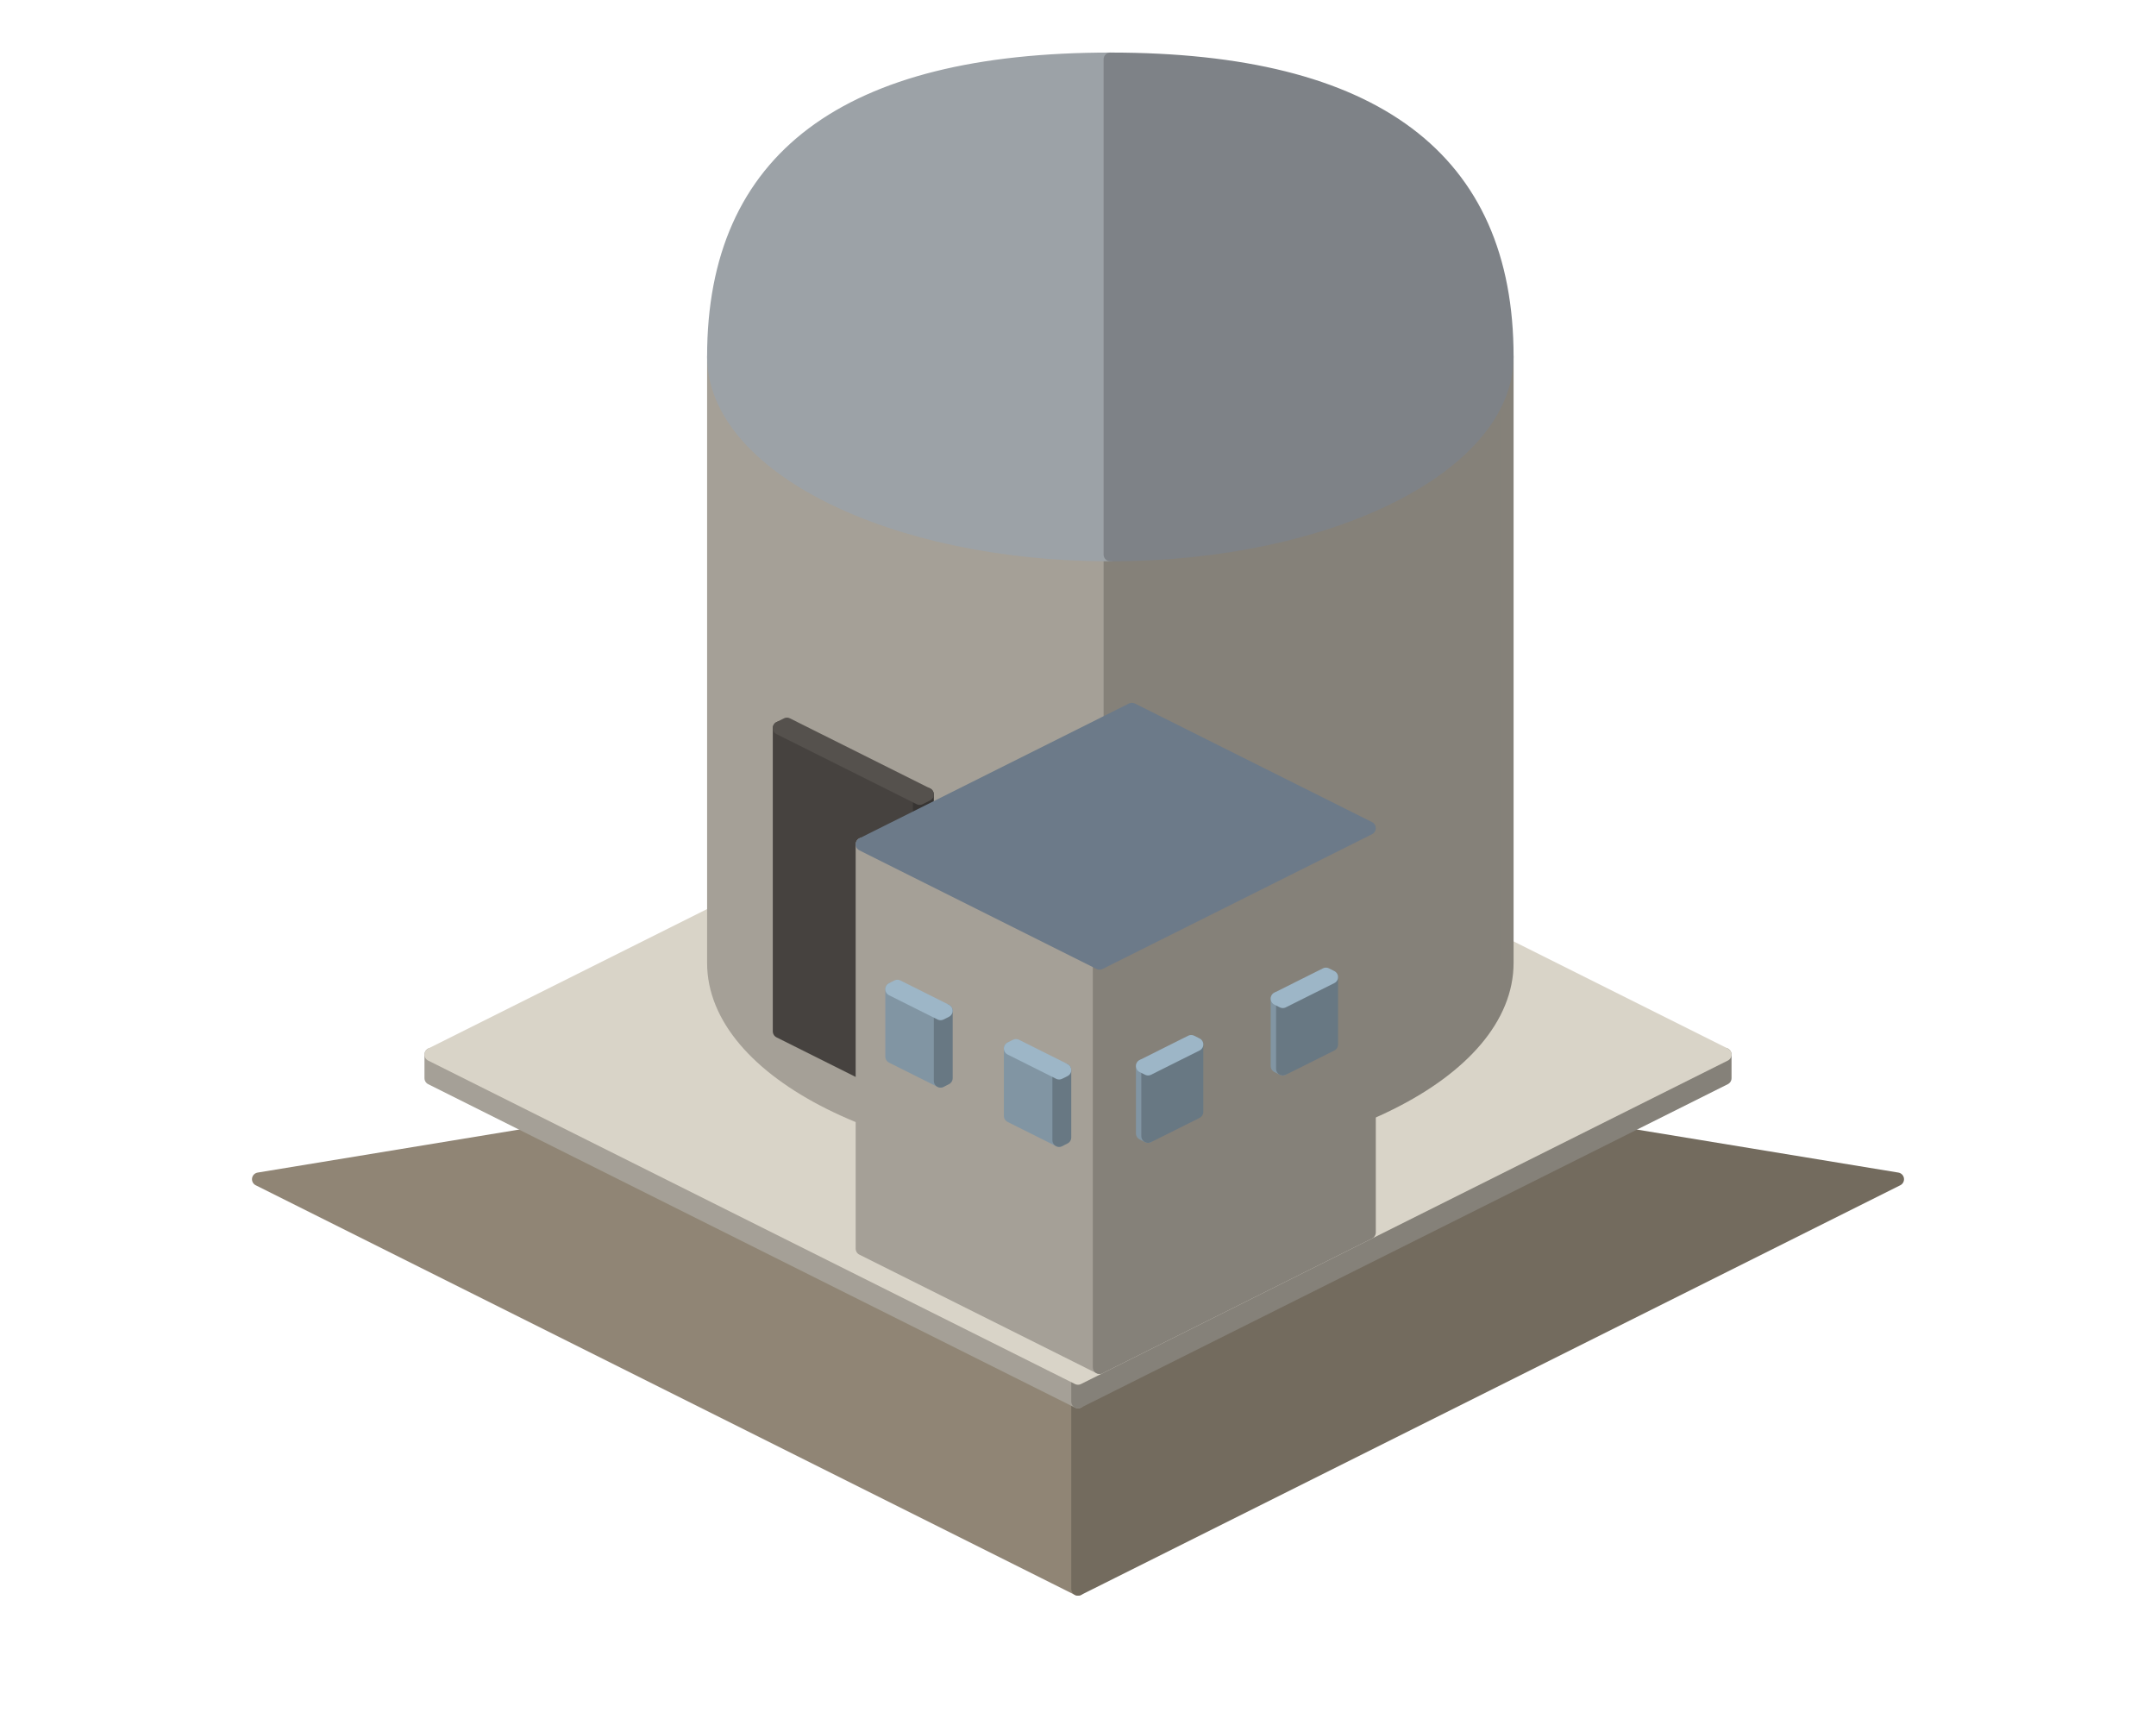
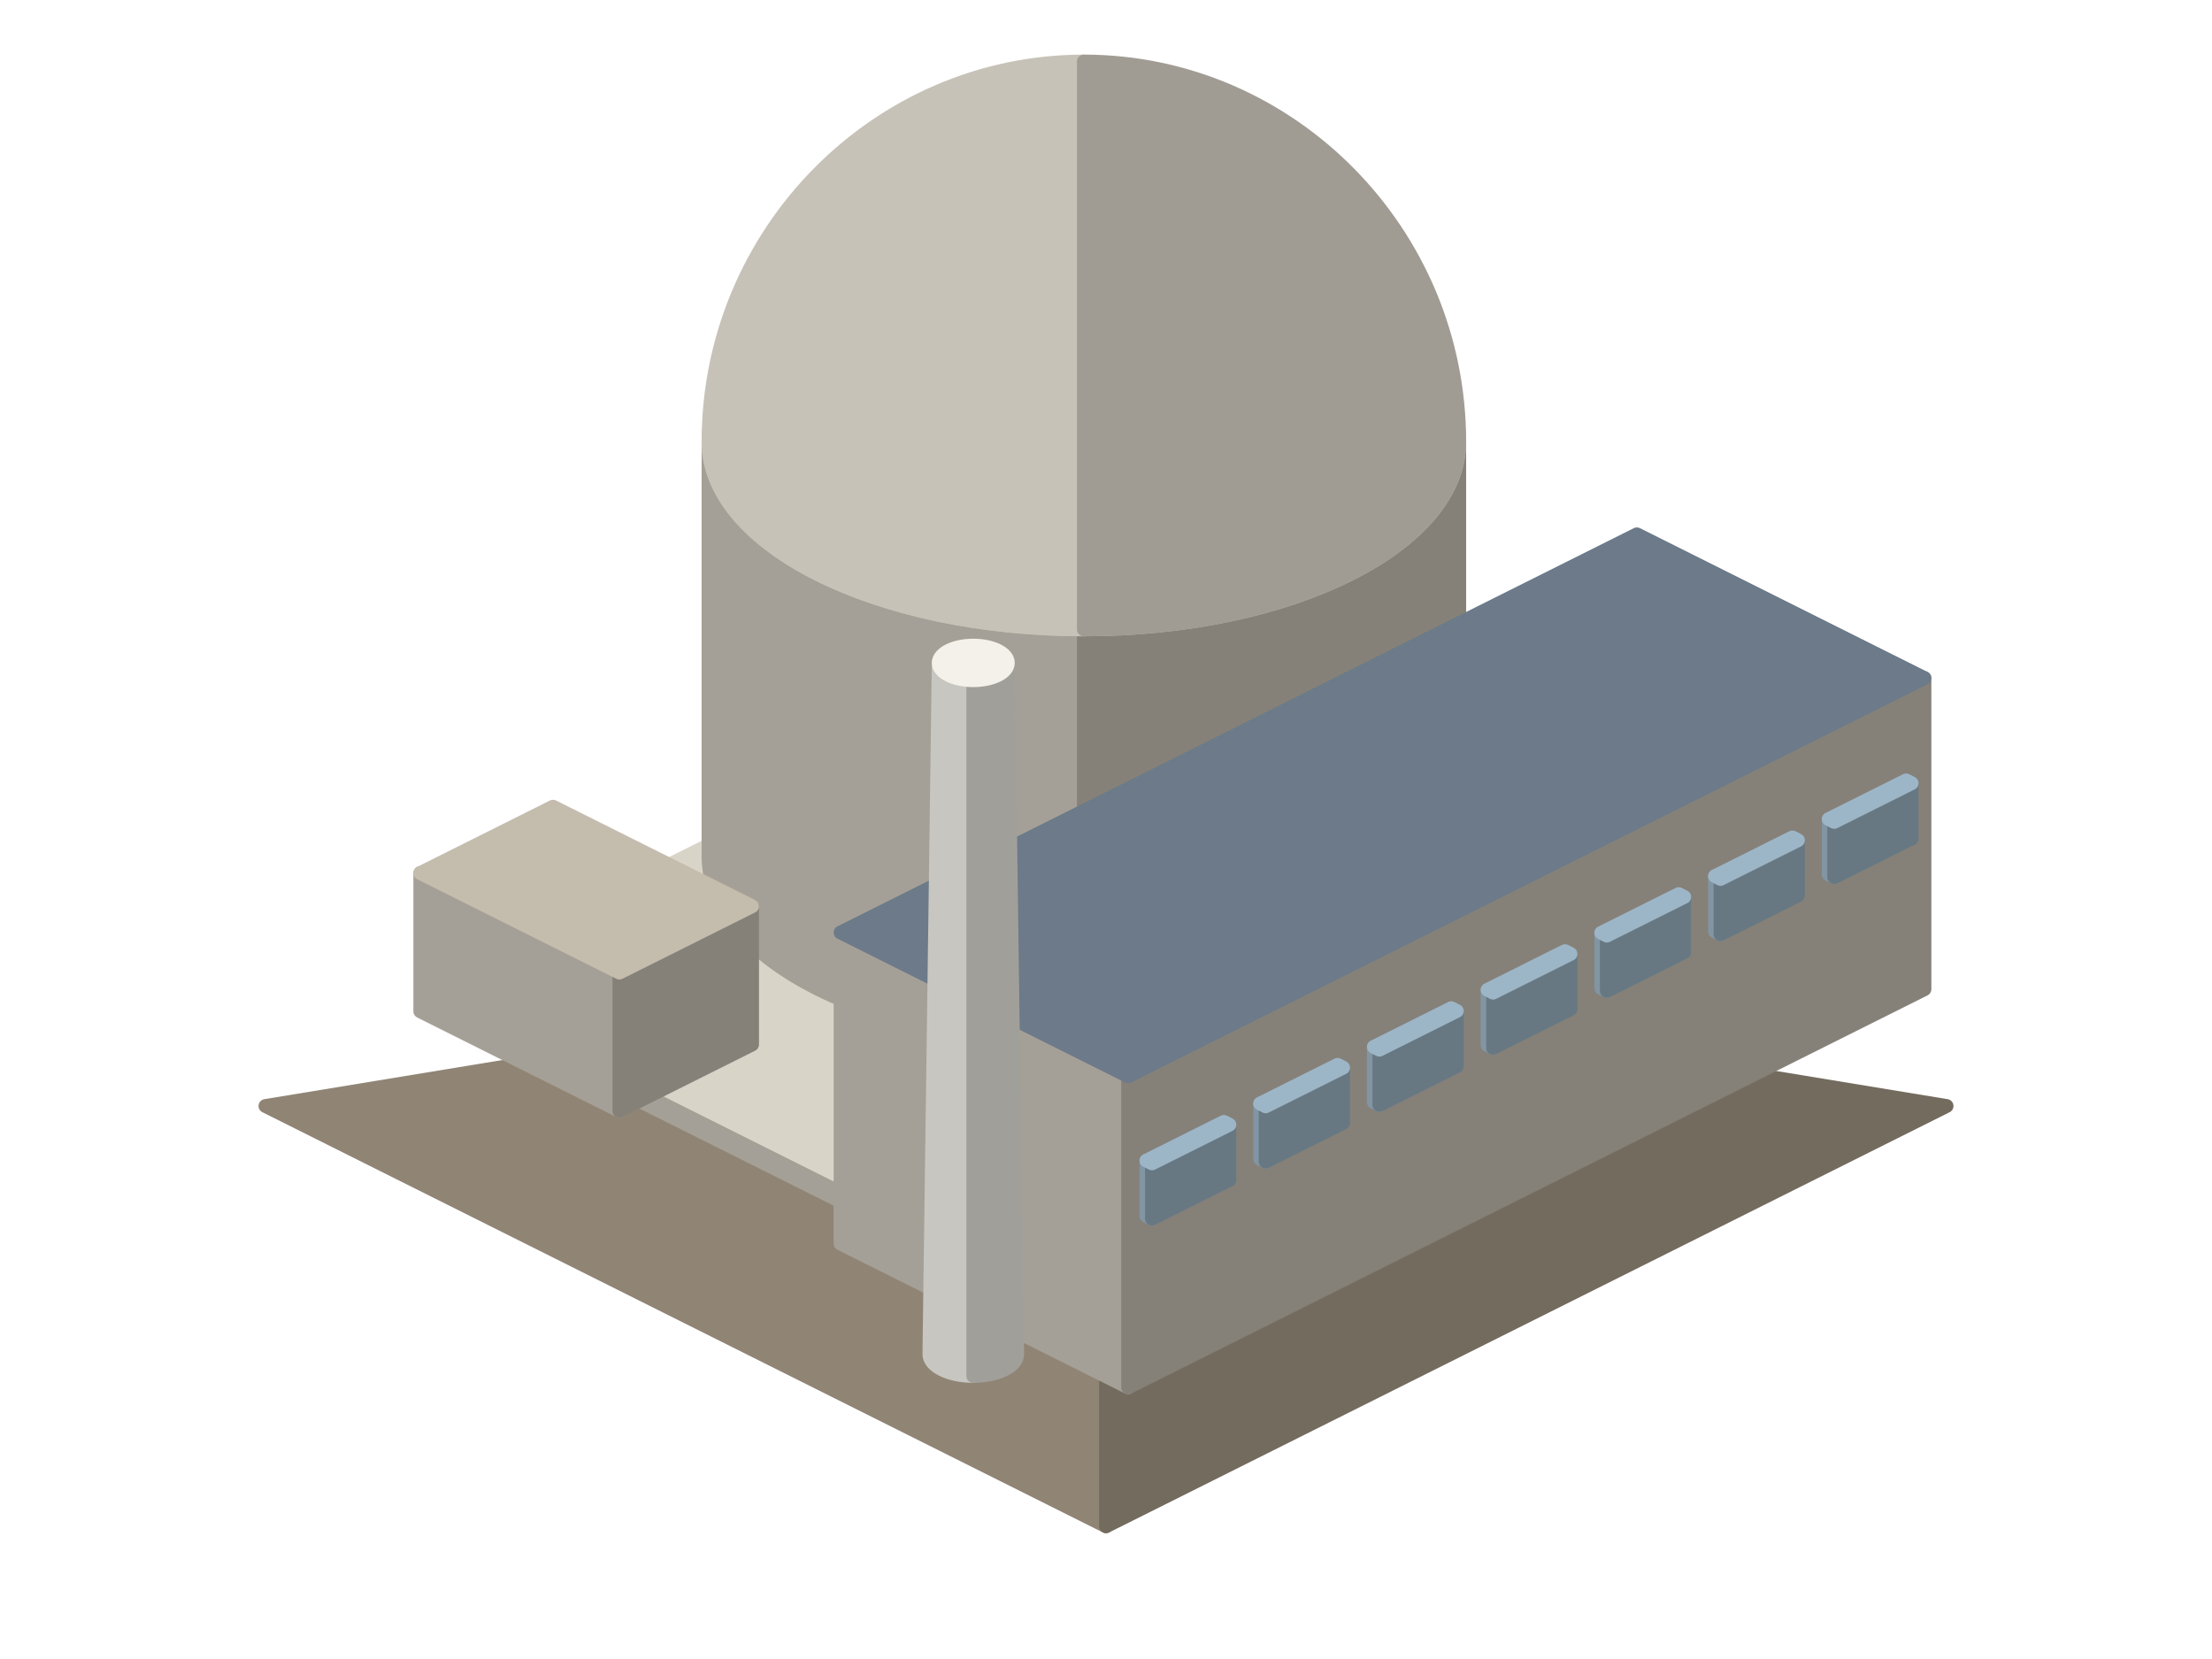
- <svg xmlns="http://www.w3.org/2000/svg" width="64" height="51" viewBox="0 0 64 51">
-   <g transform="translate(0 19)" stroke-linejoin="round" stroke-width="0.4">
+ <svg xmlns="http://www.w3.org/2000/svg" width="64" height="48" viewBox="0 0 64 48">
+   <g transform="translate(0 16)" stroke-linejoin="round" stroke-width="0.4">
    <polygon points="7.68,16.00 32.00,28.16 32.00,12.00" fill="#908575" stroke="#908575" />
    <polygon points="56.32,16.00 32.00,28.16 32.00,12.00" fill="#736b5e" stroke="#736b5e" />
    <polygon points="12.80,13.00 32.00,22.60 32.00,21.90 12.80,12.30" fill="#a5a097" stroke="#a5a097" />
    <polygon points="51.20,13.00 32.00,22.60 32.00,21.90 51.20,12.30" fill="#858179" stroke="#858179" />
    <polygon points="32.00,2.70 51.20,12.30 32.00,21.90 12.80,12.30" fill="#d9d4c8" stroke="#d9d4c8" />
-     <path d="M 32.96 15.46 A 11.77 5.88 0 0 1 21.19 9.58 L 21.19 -8.42 L 32.96 -8.42 Z" fill="#a5a097" stroke="#a5a097" />
-     <path d="M 32.96 15.46 A 11.77 5.88 0 0 0 44.73 9.58 L 44.73 -8.42 L 32.96 -8.42 Z" fill="#858179" stroke="#858179" />
-     <path d="M 21.19 -8.42 Q 21.19 -17.24 32.96 -17.24 L 32.96 -2.54 A 11.77 5.88 0 0 1 21.19 -8.42 Z" fill="#9ca2a7" stroke="#9ca2a7" />
-     <path d="M 44.73 -8.42 Q 44.73 -17.24 32.96 -17.24 L 32.96 -2.54 A 11.77 5.88 0 0 0 44.73 -8.42 Z" fill="#7e8287" stroke="#7e8287" />
-     <polygon points="23.14,11.61 27.30,13.69 27.30,4.69 23.14,2.61" fill="#46423f" stroke="#46423f" />
-     <polygon points="27.52,13.58 27.30,13.69 27.30,4.69 27.52,4.58" fill="#383533" stroke="#383533" />
-     <polygon points="23.36,2.50 27.52,4.58 27.30,4.69 23.14,2.61" fill="#55514d" stroke="#55514d" />
-     <polygon points="25.60,18.06 32.64,21.58 32.64,9.58 25.60,6.06" fill="#a5a097" stroke="#a5a097" />
-     <polygon points="40.64,17.58 32.64,21.58 32.64,9.58 40.64,5.58" fill="#858179" stroke="#858179" />
-     <polygon points="33.60,2.06 40.64,5.58 32.64,9.58 25.60,6.06" fill="#6c7a89" stroke="#6c7a89" />
-     <polygon points="37.92,12.64 38.08,12.72 38.08,10.72 37.92,10.64" fill="#8195a3" stroke="#8195a3" />
-     <polygon points="39.52,12.00 38.08,12.72 38.08,10.72 39.52,10.00" fill="#687883" stroke="#687883" />
-     <polygon points="39.36,9.92 39.52,10.00 38.08,10.72 37.92,10.64" fill="#9db6c7" stroke="#9db6c7" />
-     <polygon points="26.48,12.36 27.92,13.08 27.92,11.08 26.48,10.36" fill="#8195a3" stroke="#8195a3" />
-     <polygon points="28.08,13.00 27.92,13.08 27.92,11.08 28.08,11.00" fill="#687883" stroke="#687883" />
-     <polygon points="26.64,10.28 28.08,11.00 27.92,11.08 26.48,10.36" fill="#9db6c7" stroke="#9db6c7" />
-     <polygon points="33.92,14.64 34.08,14.72 34.08,12.72 33.92,12.64" fill="#8195a3" stroke="#8195a3" />
-     <polygon points="35.52,14.00 34.08,14.72 34.08,12.72 35.52,12.00" fill="#687883" stroke="#687883" />
-     <polygon points="35.36,11.92 35.52,12.00 34.08,12.72 33.92,12.64" fill="#9db6c7" stroke="#9db6c7" />
-     <polygon points="30.00,14.12 31.44,14.84 31.44,12.84 30.00,12.12" fill="#8195a3" stroke="#8195a3" />
-     <polygon points="31.60,14.76 31.44,14.84 31.44,12.84 31.60,12.76" fill="#687883" stroke="#687883" />
-     <polygon points="30.16,12.04 31.60,12.76 31.44,12.84 30.00,12.12" fill="#9db6c7" stroke="#9db6c7" />
+     <path d="M 31.36 14.21 A 10.86 5.43 0 0 1 20.50 8.78 L 20.50 -3.22 L 31.36 -3.22 Z" fill="#a5a097" stroke="#a5a097" />
+     <path d="M 31.36 14.21 A 10.86 5.43 0 0 0 42.22 8.78 L 42.22 -3.22 L 31.36 -3.22 Z" fill="#858179" stroke="#858179" />
+     <path d="M 20.50 -3.22 A 10.86 5.43 0 1 0 42.22 -3.22 A 10.86 5.43 0 1 0 20.50 -3.22 Z" fill="#c4bcad" stroke="#c4bcad" />
+     <path d="M 20.50 -3.22 C 20.50 -9.27 25.39 -14.22 31.36 -14.22 L 31.36 2.21 A 10.86 5.43 0 0 1 20.50 -3.22 Z" fill="#c7c2b8" stroke="#c7c2b8" />
+     <path d="M 42.22 -3.22 C 42.22 -9.27 37.33 -14.22 31.36 -14.22 L 31.36 2.21 A 10.86 5.43 0 0 0 42.22 -3.22 Z" fill="#a09c94" stroke="#a09c94" />
+     <polygon points="12.16,13.26 17.92,16.14 17.92,12.14 12.16,9.26" fill="#a5a097" stroke="#a5a097" />
+     <polygon points="21.76,14.22 17.92,16.14 17.92,12.14 21.76,10.22" fill="#858179" stroke="#858179" />
+     <polygon points="16.00,7.34 21.76,10.22 17.92,12.14 12.16,9.26" fill="#c4bcad" stroke="#c4bcad" />
+     <polygon points="24.32,19.98 32.64,24.14 32.64,15.14 24.32,10.98" fill="#a5a097" stroke="#a5a097" />
+     <polygon points="55.68,12.62 32.64,24.14 32.64,15.14 55.68,3.62" fill="#858179" stroke="#858179" />
+     <polygon points="47.36,-0.54 55.68,3.62 32.64,15.14 24.32,10.98" fill="#6c7a89" stroke="#6c7a89" />
+     <polygon points="52.91,9.30 53.07,9.38 53.07,7.78 52.91,7.70" fill="#8195a3" stroke="#8195a3" />
+     <polygon points="55.31,8.26 53.07,9.38 53.07,7.78 55.31,6.66" fill="#687883" stroke="#687883" />
+     <polygon points="55.15,6.58 55.31,6.66 53.07,7.78 52.91,7.70" fill="#9db6c7" stroke="#9db6c7" />
+     <polygon points="49.62,10.95 49.78,11.03 49.78,9.43 49.62,9.35" fill="#8195a3" stroke="#8195a3" />
+     <polygon points="52.02,9.91 49.78,11.03 49.78,9.43 52.02,8.31" fill="#687883" stroke="#687883" />
+     <polygon points="51.86,8.23 52.02,8.31 49.78,9.43 49.62,9.35" fill="#9db6c7" stroke="#9db6c7" />
+     <polygon points="46.33,12.59 46.49,12.67 46.49,11.07 46.33,10.99" fill="#8195a3" stroke="#8195a3" />
+     <polygon points="48.73,11.55 46.49,12.67 46.49,11.07 48.73,9.95" fill="#687883" stroke="#687883" />
+     <polygon points="48.57,9.87 48.73,9.95 46.49,11.07 46.33,10.99" fill="#9db6c7" stroke="#9db6c7" />
+     <polygon points="43.04,14.24 43.20,14.32 43.20,12.72 43.04,12.64" fill="#8195a3" stroke="#8195a3" />
+     <polygon points="45.44,13.20 43.20,14.32 43.20,12.72 45.44,11.60" fill="#687883" stroke="#687883" />
+     <polygon points="45.28,11.52 45.44,11.60 43.20,12.72 43.04,12.64" fill="#9db6c7" stroke="#9db6c7" />
+     <polygon points="39.75,15.89 39.91,15.97 39.91,14.37 39.75,14.29" fill="#8195a3" stroke="#8195a3" />
+     <polygon points="42.15,14.85 39.91,15.97 39.91,14.37 42.15,13.25" fill="#687883" stroke="#687883" />
+     <polygon points="41.99,13.17 42.15,13.25 39.91,14.37 39.75,14.29" fill="#9db6c7" stroke="#9db6c7" />
+     <polygon points="36.46,17.53 36.62,17.61 36.62,16.01 36.46,15.93" fill="#8195a3" stroke="#8195a3" />
+     <polygon points="38.86,16.49 36.62,17.61 36.62,16.01 38.86,14.89" fill="#687883" stroke="#687883" />
+     <polygon points="38.70,14.81 38.86,14.89 36.62,16.01 36.46,15.93" fill="#9db6c7" stroke="#9db6c7" />
+     <path d="M 28.16 23.81 A 1.27 0.63 0 0 1 26.89 23.18 L 27.16 3.18 L 28.16 3.18 Z" fill="#c8c6c0" stroke="#c8c6c0" />
+     <path d="M 28.16 23.81 A 1.27 0.63 0 0 0 29.43 23.18 L 29.16 3.18 L 28.16 3.18 Z" fill="#a19f9a" stroke="#a19f9a" />
+     <path d="M 27.16 3.18 A 1.00 0.50 0 1 0 29.16 3.18 A 1.00 0.50 0 1 0 27.16 3.18 Z" fill="#f4f1ea" stroke="#f4f1ea" />
+     <polygon points="33.17,19.18 33.33,19.26 33.33,17.66 33.17,17.58" fill="#8195a3" stroke="#8195a3" />
+     <polygon points="35.57,18.14 33.33,19.26 33.33,17.66 35.57,16.54" fill="#687883" stroke="#687883" />
+     <polygon points="35.41,16.46 35.57,16.54 33.33,17.66 33.17,17.58" fill="#9db6c7" stroke="#9db6c7" />
  </g>
</svg>
